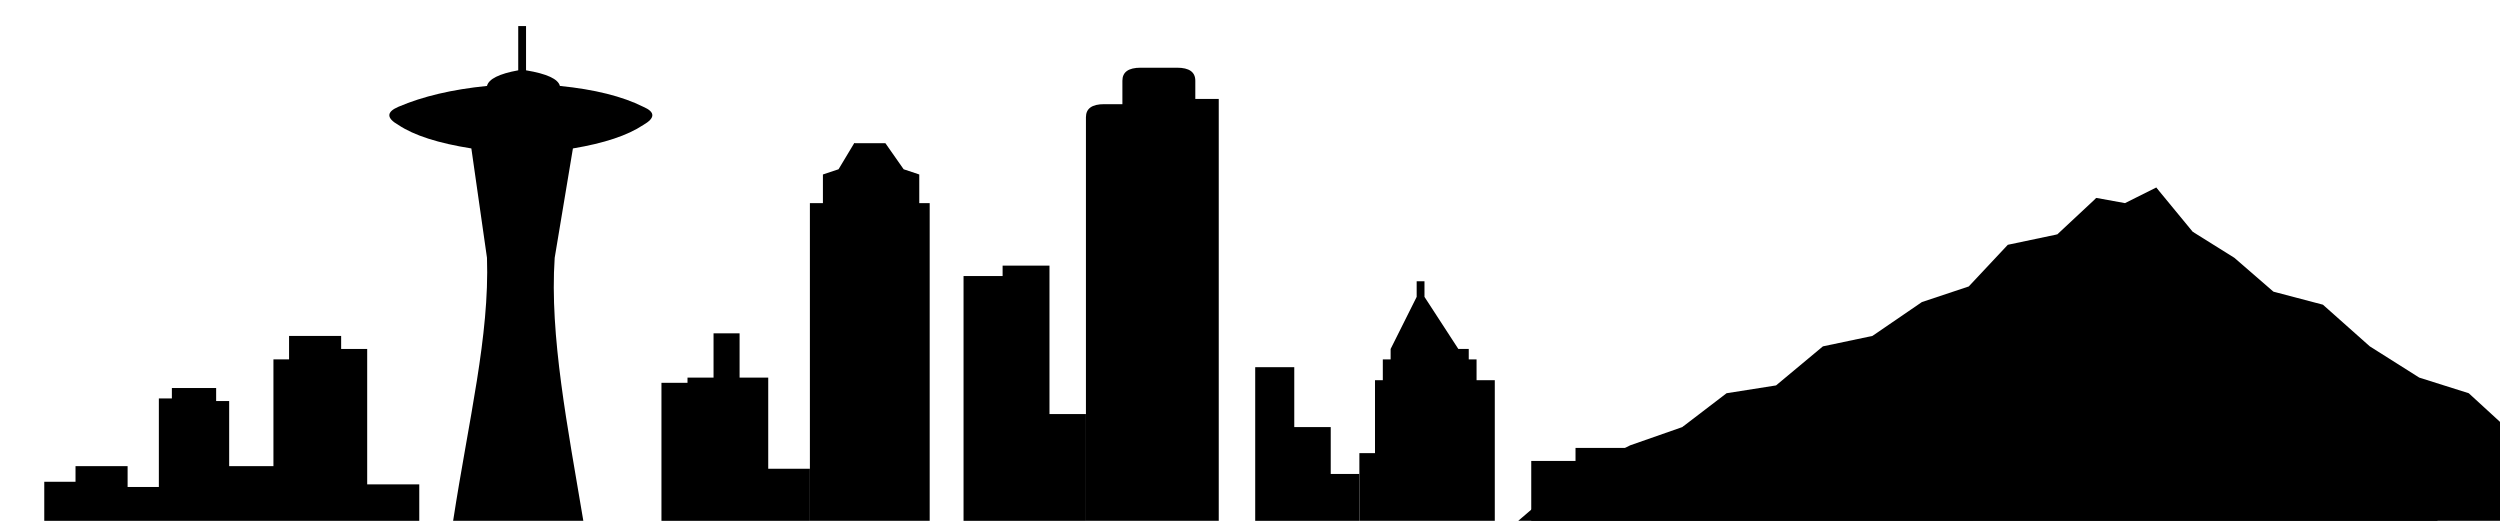
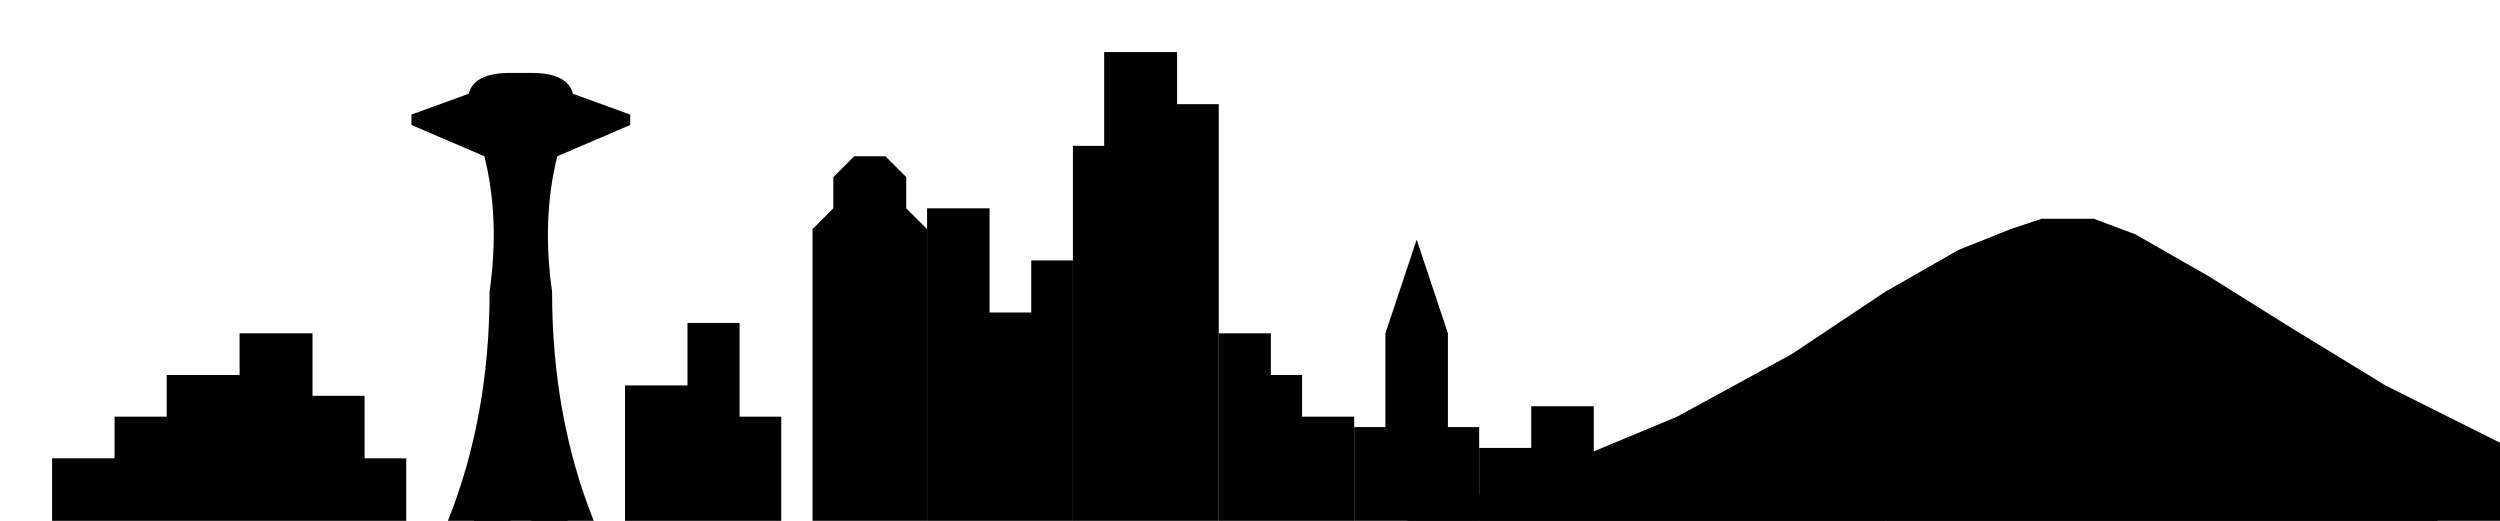
<svg xmlns="http://www.w3.org/2000/svg" class="vt-skyline__city" data-city="seattle" viewBox="0 0 960 200" preserveAspectRatio="xMidYMax meet" aria-hidden="true" focusable="false">
  <g data-landmark="mount-rainier" data-layer="background">
-     <path class="vt-skyline__backdrop" vector-effect="non-scaling-stroke" d="M583 200 L604 182 L626 171 L646 164 L663 151 L682 148 L700 133 L719 129 L738 116 L756 110 L771 94 L790 90 L805 76 L816 78 L828 72 L842 89 L858 99 L873 112 L892 117 L910 133 L929 145 L948 151 L960 162 V200 Z" />
-     <path class="vt-skyline__ridge" vector-effect="non-scaling-stroke" d="M805 76 L797 97 L776 113 L782 125 L752 143 M828 72 L831 94 L846 108 L838 114 L867 142 M816 78 L814 105 L798 121 L802 138 M790 90 L772 108 L760 110 M842 89 L841 99 L858 112 M646 164 L680 161 L719 138 L738 137 L753 124 M873 112 L881 134 L901 144" />
+     <path class="vt-skyline__backdrop" vector-effect="non-scaling-stroke" d="M540 200 L596 180 L644 160 L688 136 L724 112 L752 96 L772 88 L784 84 H804 L820 90 L848 106 L880 126 L916 148 L948 164 L960 170 V200 Z" />
+     <path class="vt-skyline__ridge" vector-effect="non-scaling-stroke" d="M724 112 L740 124 L752 116 L768 130 L784 118 L800 132 L816 120 L832 130 L848 118 L864 128 L880 126" />
  </g>
-   <path class="vt-skyline__roofline" vector-effect="non-scaling-stroke" d="M0 200 H17 V185 H29 V179 H49 V187 H61 V153 H66 V149 H83 V154 H88 V179 H105 V138 H111 V129 H131 V134 H141 V186 H161 V200 M240 200 H254 V147 H264 V145 H274 V128 H284 V145 H295 V180 H311 V200 M357 200 H370 V106 H385 V102 H403 V159 H417 V200 M468 200 H482 V141 H497 V164 H511 V182 H522 V200 M574 200 H588 V177 H605 V172 H630 V180 H646 V166 H672 V178 H697 V187 H719 V182 H737 V191 H758 V200 M936 200 H960" />
+   <path class="vt-skyline__roofline" vector-effect="non-scaling-stroke" d="M0 200 H20 V176 H44 V160 H64 V144 H92 V128 H120 V152 H140 V176 H156 V200 H172 M228 200 H240 V148 H264 V124 H284 V160 H300 V200 H312 M356 200 V80 H380 V120 H396 V100 H412 V200 M468 200 V128 H488 V144 H500 V160 H520 V200 M568 200 V172 H588 V156 H612 V176 H640 V164 H668 V180 H700 V172 H724 V200 M936 200 H960" />
  <g data-landmark="space-needle">
-     <path class="vt-skyline__roofline" vector-effect="non-scaling-stroke" d="M161 200 H174 C180 161 188 129 187 99 L181 57 Q162 54 153 48 Q146 44 153 41 Q167 35 187 33 Q188 29 199 27 V10 H202 V27 Q214 29 215 33 Q235 35 247 41 Q254 44 247 48 Q238 54 220 57 L213 99 C211 129 218 164 224 200 H240" />
-     <path class="vt-skyline__void" vector-effect="non-scaling-stroke" d="M185 58 L196 61 L196 109 Q190 91 185 58 Z M205 61 L216 58 Q212 92 205 109 Z M179 196 Q187 154 196 117 V196 Z M205 117 Q214 157 219 196 H205 Z" />
-     <path class="vt-skyline__detail" vector-effect="non-scaling-stroke" d="M155 42 Q201 53 246 42 M163 48 Q202 62 237 48 M186 34 Q201 40 217 34 M170 50 L187 59 M181 53 L192 61 M225 53 L211 61 M234 50 L216 59 M200 64 V193 M183 168 H196 M205 168 H215" />
+     <path class="vt-skyline__roofline" vector-effect="non-scaling-stroke" d="M172 200 Q188 160 188 112 Q192 84 186 60 L158 48 V44 L180 36 Q182 28 196 28 H200 V6 V28 H204 Q218 28 220 36 L242 44 V48 L214 60 Q208 84 212 112 Q212 160 228 200" />
+     <path class="vt-skyline__void" vector-effect="non-scaling-stroke" d="M196 132 V200 H182 Q192 160 196 132 Z M204 132 V200 H218 Q208 160 204 132 Z M196 104 V68 H191 Q195 84 196 104 Z M204 104 V68 H209 Q205 84 204 104 Z" />
+     <path class="vt-skyline__detail" vector-effect="non-scaling-stroke" d="M169 40 H231 M188 112 H212 M172 52 H228" />
  </g>
  <g data-landmark="1201-third-avenue">
-     <path class="vt-skyline__roofline" vector-effect="non-scaling-stroke" d="M311 200 V78 H316 V67 L322 65 L328 55 H340 L347 65 L353 67 V78 H357 V200" />
-     <path class="vt-skyline__detail" vector-effect="non-scaling-stroke" d="M317 78 H352 M328 55 V68 H347 M323 84 V196 M345 84 V196 M316 99 H351 M316 119 H351 M316 139 H351 M316 159 H351 M316 179 H351" />
+     <path class="vt-skyline__roofline" vector-effect="non-scaling-stroke" d="M312 200 V88 L320 80 V68 L328 60 H340 L348 68 V80 L356 88 V200" />
+     <path class="vt-skyline__detail" vector-effect="non-scaling-stroke" d="M320 80 H348 M312 104 H356 M312 120 H356 M312 136 H356 M312 152 H356 M312 168 H356 M312 184 H356 M324 88 V200 M344 88 V200" />
  </g>
  <g data-landmark="columbia-center">
-     <path class="vt-skyline__roofline" vector-effect="non-scaling-stroke" d="M417 200 V45 Q417 40 424 40 H431 V31 Q431 26 438 26 H452 Q459 26 459 31 V38 H468 V200" />
-     <path class="vt-skyline__detail" vector-effect="non-scaling-stroke" d="M431 42 V196 M459 40 V196 M422 58 H463 M422 76 H463 M422 94 H463 M422 112 H463 M422 130 H463 M422 148 H463 M422 166 H463 M422 184 H463" />
+     <path class="vt-skyline__roofline" vector-effect="non-scaling-stroke" d="M412 200 V56 H424 V20 H452 V40 H468 V200" />
+     <path class="vt-skyline__detail" vector-effect="non-scaling-stroke" d="M424 56 V200 M452 40 V200 M412 80 H468 M412 104 H468 M412 128 H468 M412 152 H468 M412 176 H468" />
  </g>
  <g data-landmark="smith-tower">
-     <path class="vt-skyline__roofline" vector-effect="non-scaling-stroke" d="M522 200 V174 H528 V146 H531 V138 H534 V134 L544 114 V108 H547 V114 L560 134 H564 V138 H567 V146 H574 V200" />
-     <path class="vt-skyline__detail" vector-effect="non-scaling-stroke" d="M534 135 H560 M531 139 H564 M533 145 H566 M548 118 L552 134 M528 174 H573 M533 150 V169 M543 150 V169 M554 150 V169 M565 150 V169 M534 181 V196 M546 181 V196 M558 181 V196 M531 155 H567 M531 163 H567" />
+     <path class="vt-skyline__roofline" vector-effect="non-scaling-stroke" d="M520 200 V164 H532 V128 L544 92 L556 128 V164 H568 V200" />
+     <path class="vt-skyline__detail" vector-effect="non-scaling-stroke" d="M532 136 H556 M532 148 H556 M540 136 V164 M548 136 V164 M544 92 V128 M532 164 V200 M556 164 V200 M520 180 H568" />
  </g>
  <g data-landmark="lumen-field">
-     <path class="vt-skyline__roofline" vector-effect="non-scaling-stroke" d="M758 200 V183 H771 Q788 158 827 155 Q872 150 911 158 L936 169 V200" />
-     <path class="vt-skyline__void" vector-effect="non-scaling-stroke" d="M784 180 Q803 161 836 160 Q880 155 921 166 L920 171 Q884 163 838 168 Q808 170 784 183 Z" />
-     <path class="vt-skyline__detail" vector-effect="non-scaling-stroke" d="M758 184 Q780 167 810 167 Q847 166 874 176 L875 186 Q825 174 780 192 M794 169 L796 181 M809 164 L811 175 M827 161 L828 170 M846 159 L847 168 M866 159 L865 168 M886 161 L884 169 M906 164 L903 172 M773 190 V198 M791 185 V198 M812 181 V198 M837 181 V198 M861 186 V198 M884 179 V198 M910 179 V198 M927 183 V198" />
+     <path class="vt-skyline__roofline" vector-effect="non-scaling-stroke" d="M724 200 V176 H736 Q830 124 924 168 V176 H936 V200" />
+     <path class="vt-skyline__void" vector-effect="non-scaling-stroke" d="M752 176 Q830 136 908 172 Q830 152 752 176 Z" />
+     <path class="vt-skyline__detail" vector-effect="non-scaling-stroke" d="M724 184 H936 M760 184 V200 M800 184 V200 M840 184 V200 M880 184 V200 M920 184 V200 M790 152 V160 M830 148 V156 M870 152 V160" />
  </g>
</svg>
